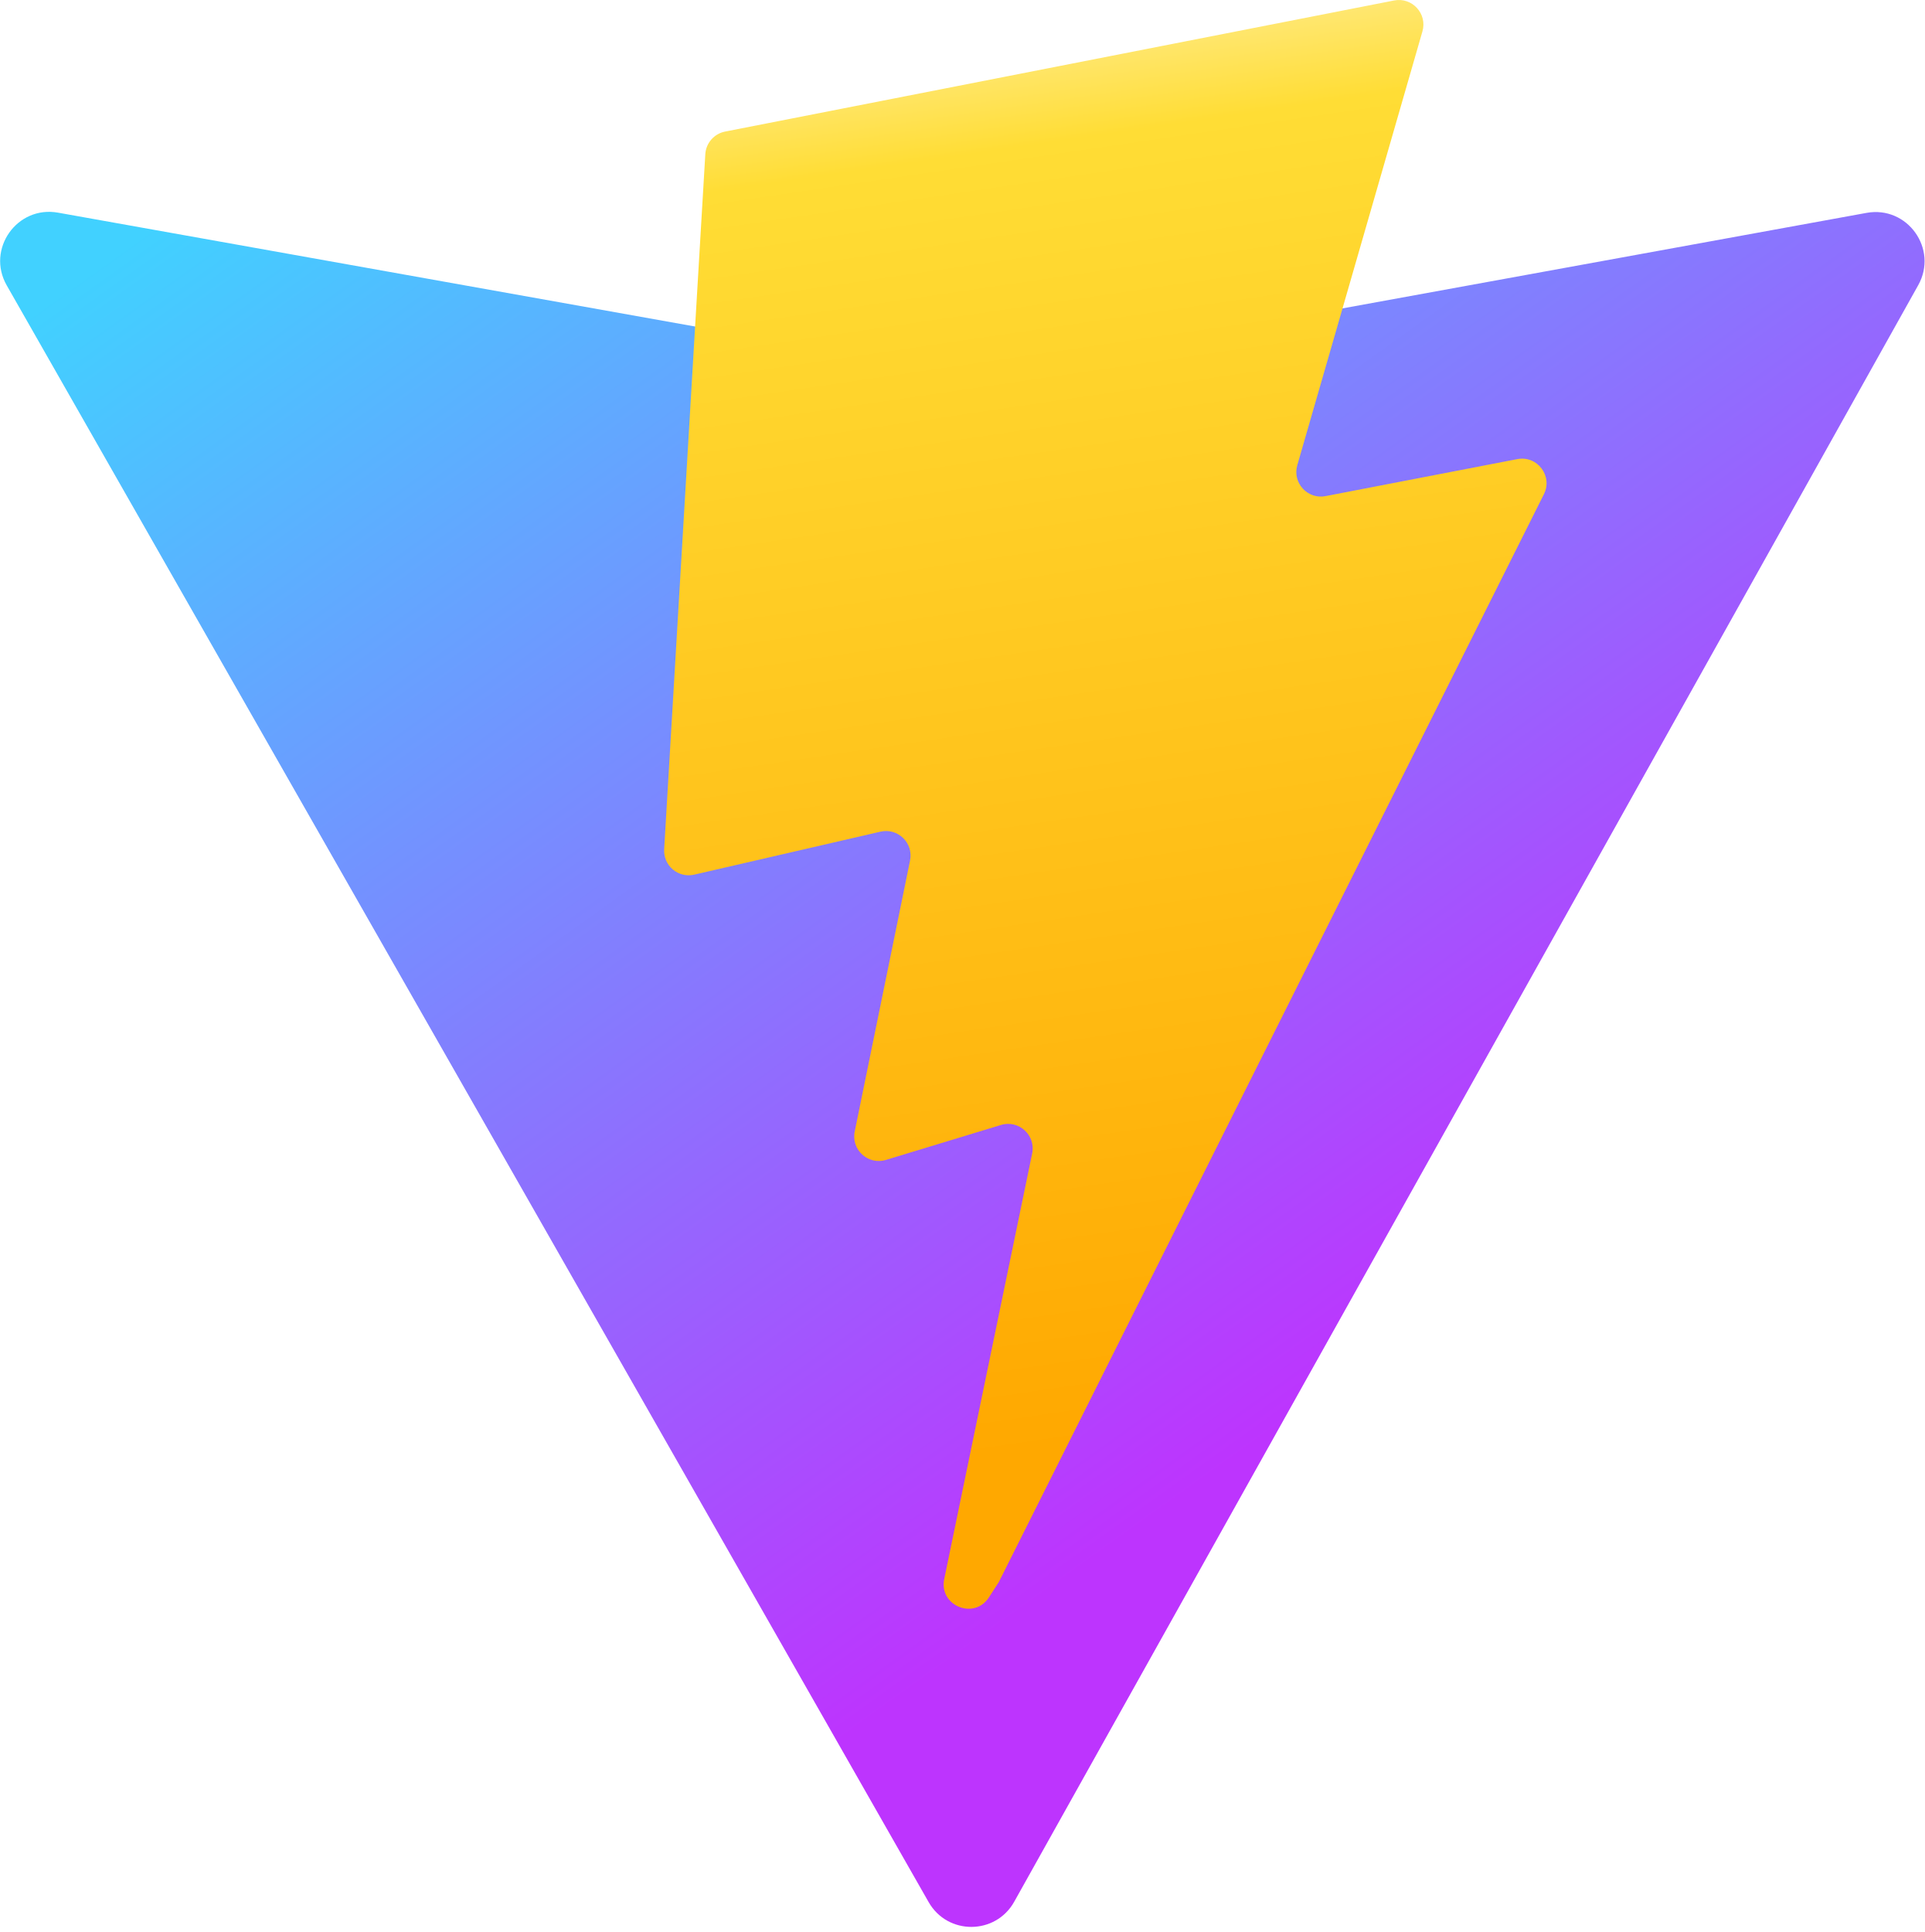
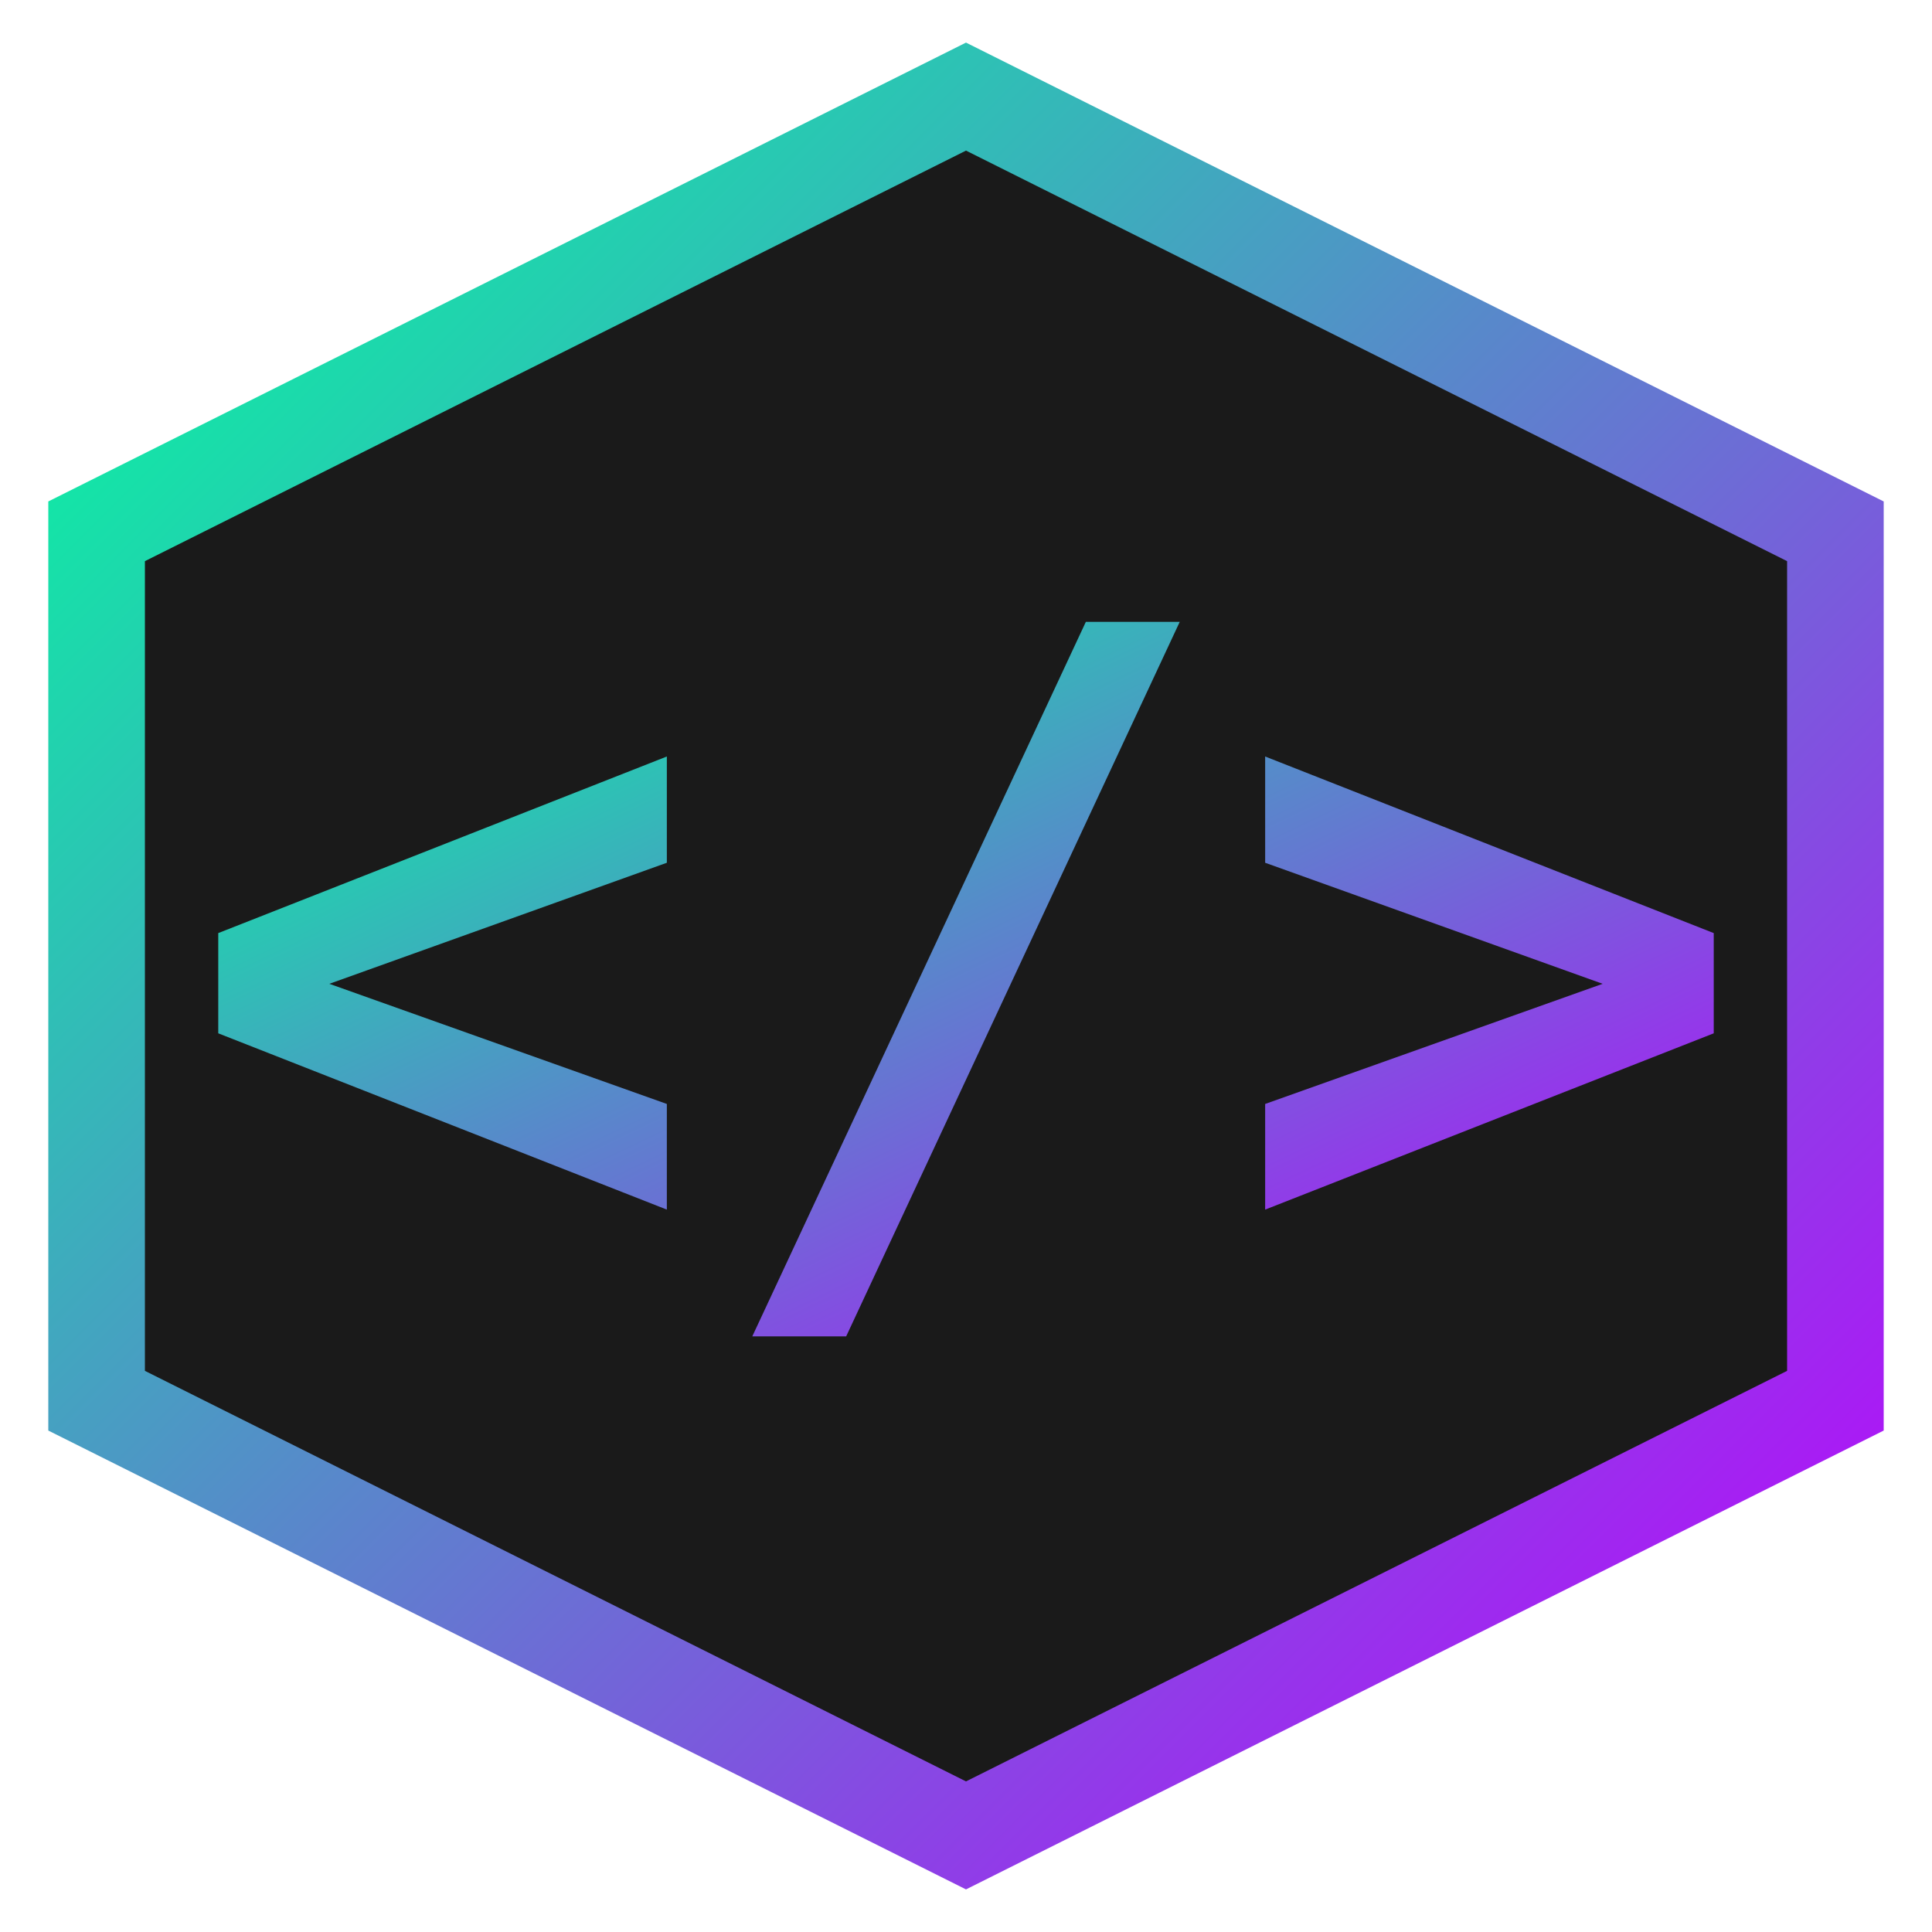
- <svg xmlns="http://www.w3.org/2000/svg" aria-hidden="true" role="img" class="iconify iconify--logos" width="31.88" height="32" preserveAspectRatio="xMidYMid meet" viewBox="0 0 256 257">
+ <svg xmlns="http://www.w3.org/2000/svg" viewBox="0 0 100 100">
  <defs>
-     <linearGradient id="IconifyId1813088fe1fbc01fb466" x1="-.828%" x2="57.636%" y1="7.652%" y2="78.411%">
-       <stop offset="0%" stop-color="#41D1FF" />
-       <stop offset="100%" stop-color="#BD34FE" />
-     </linearGradient>
-     <linearGradient id="IconifyId1813088fe1fbc01fb467" x1="43.376%" x2="50.316%" y1="2.242%" y2="89.03%">
-       <stop offset="0%" stop-color="#FFEA83" />
-       <stop offset="8.333%" stop-color="#FFDD35" />
-       <stop offset="100%" stop-color="#FFA800" />
+     <linearGradient id="grad" x1="0%" y1="0%" x2="100%" y2="100%">
+       <stop offset="0%" style="stop-color:#00ff9d;stop-opacity:1" />
+       <stop offset="100%" style="stop-color:#bd00ff;stop-opacity:1" />
    </linearGradient>
  </defs>
-   <path fill="url(#IconifyId1813088fe1fbc01fb466)" d="M255.153 37.938L134.897 252.976c-2.483 4.44-8.862 4.466-11.382.048L.875 37.958c-2.746-4.814 1.371-10.646 6.827-9.67l120.385 21.517a6.537 6.537 0 0 0 2.322-.004l117.867-21.483c5.438-.991 9.574 4.796 6.877 9.62Z" />
-   <path fill="url(#IconifyId1813088fe1fbc01fb467)" d="M185.432.063L96.44 17.501a3.268 3.268 0 0 0-2.634 3.014l-5.474 92.456a3.268 3.268 0 0 0 3.997 3.378l24.777-5.718c2.318-.535 4.413 1.507 3.936 3.838l-7.361 36.047c-.495 2.426 1.782 4.5 4.151 3.78l15.304-4.649c2.372-.72 4.652 1.36 4.15 3.788l-11.698 56.621c-.732 3.542 3.979 5.473 5.943 2.437l1.313-2.028l72.516-144.72c1.215-2.423-.88-5.186-3.54-4.672l-25.505 4.922c-2.396.462-4.435-1.77-3.759-4.114l16.646-57.705c.677-2.35-1.37-4.583-3.769-4.113Z" />
+   <polygon points="50,5 95,27.5 95,72.5 50,95 5,72.5 5,27.5" fill="#1a1a1a" stroke="url(#grad)" stroke-width="5" />
+   <text x="50" y="65" font-family="monospace" font-size="45" fill="url(#grad)" text-anchor="middle" font-weight="bold">&lt;/&gt;</text>
</svg>
